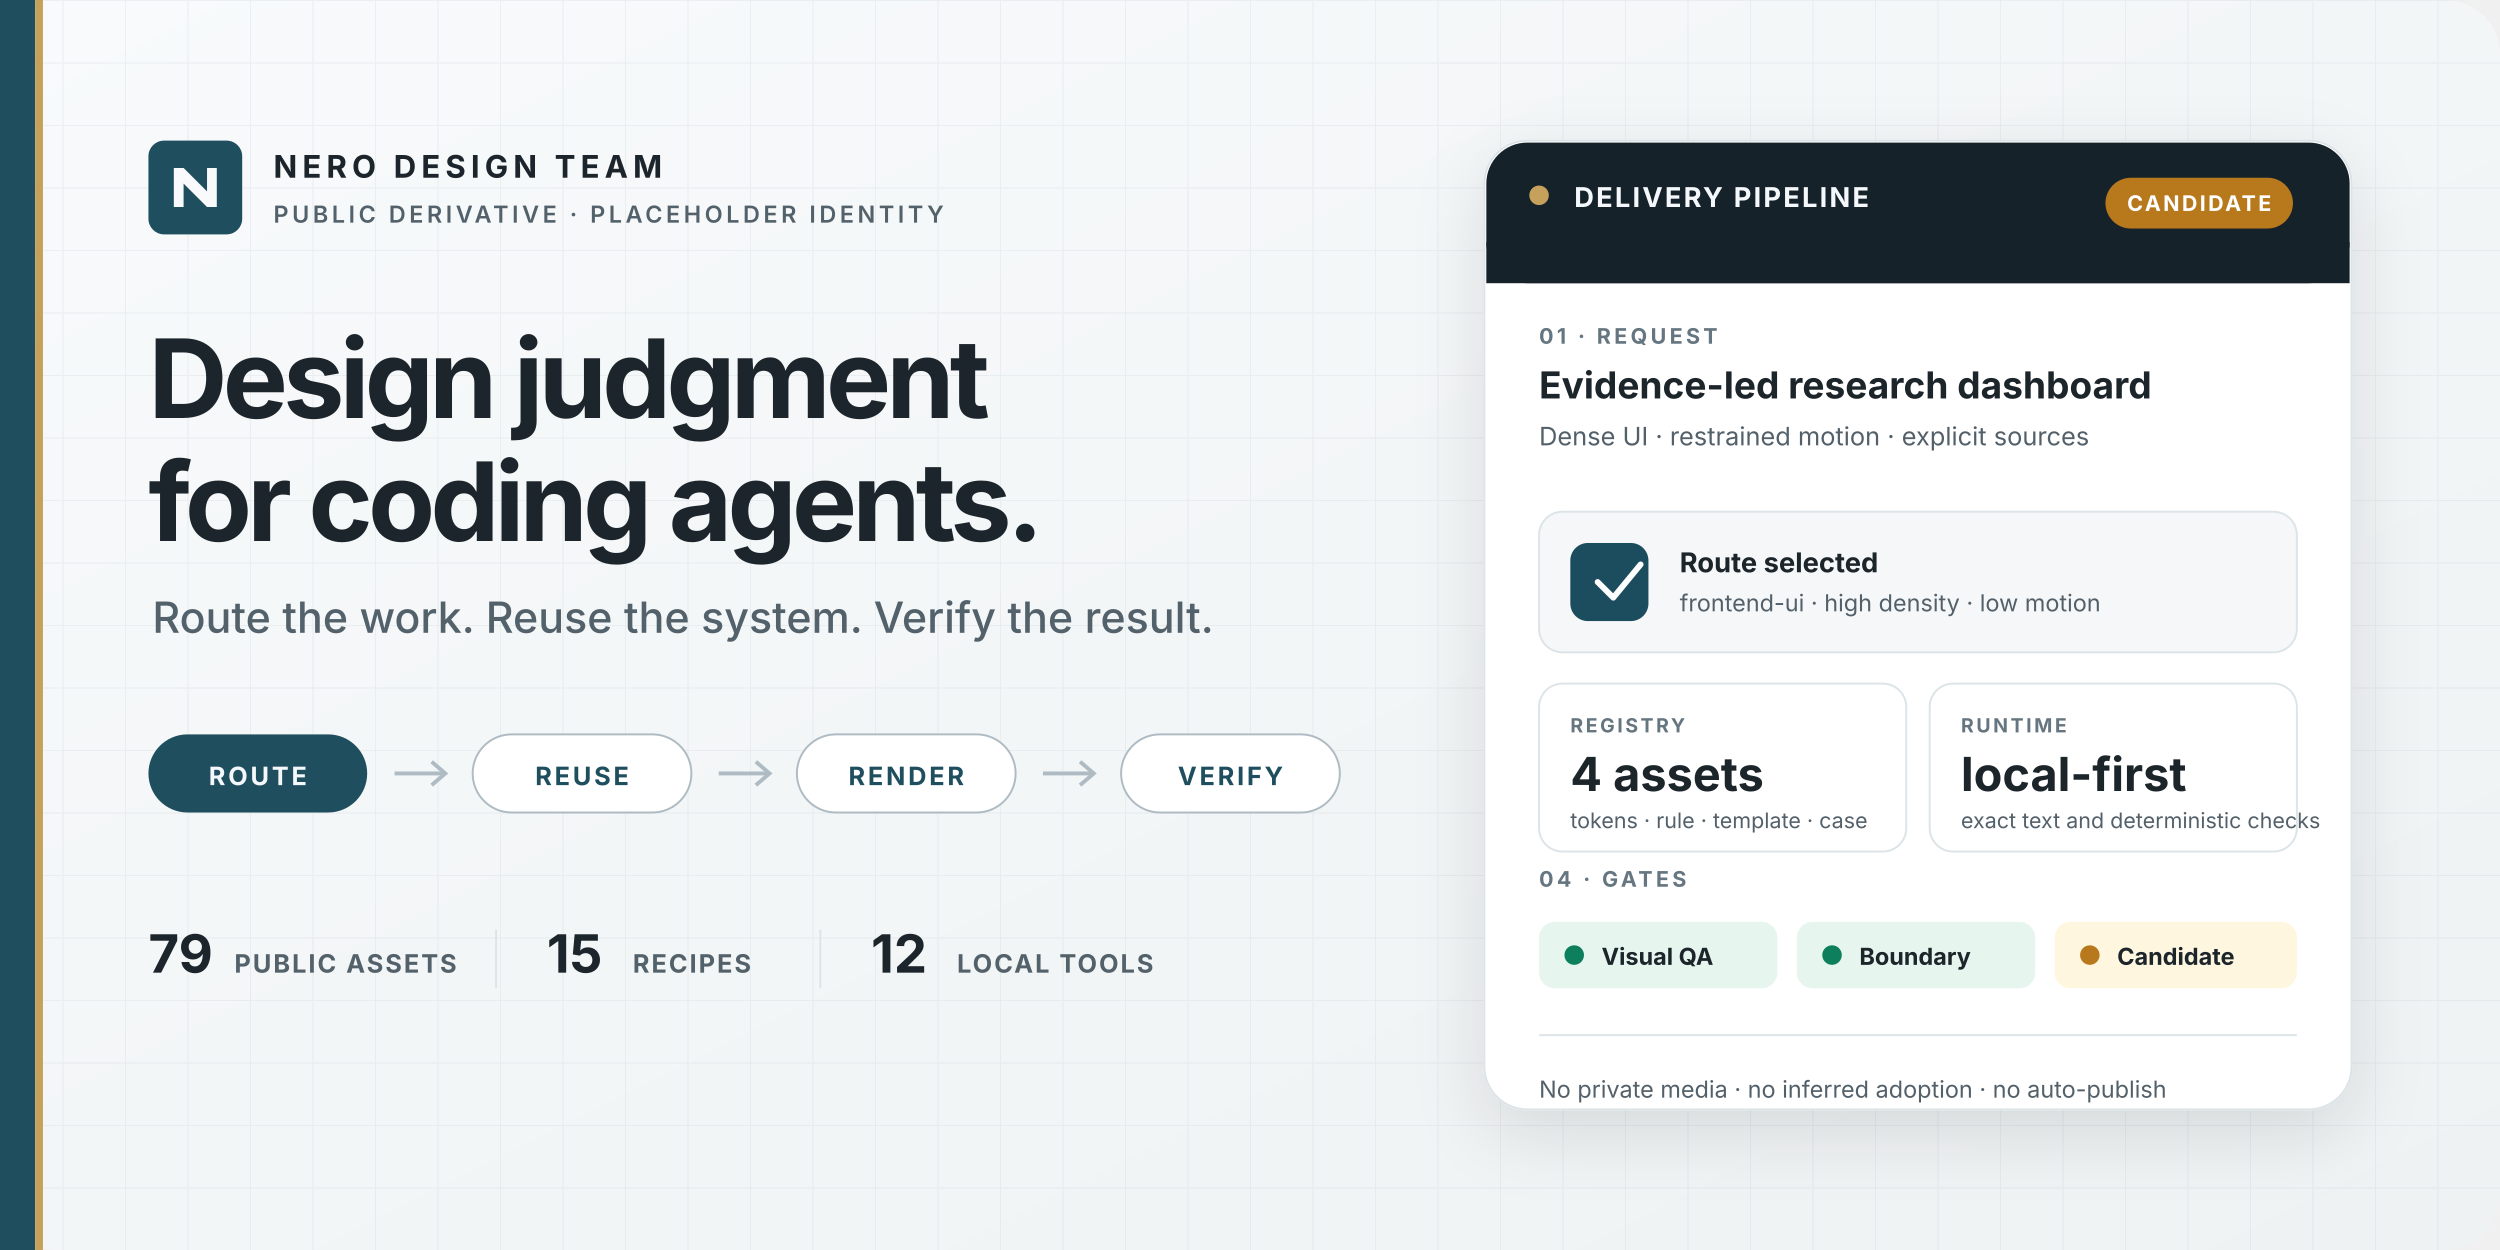
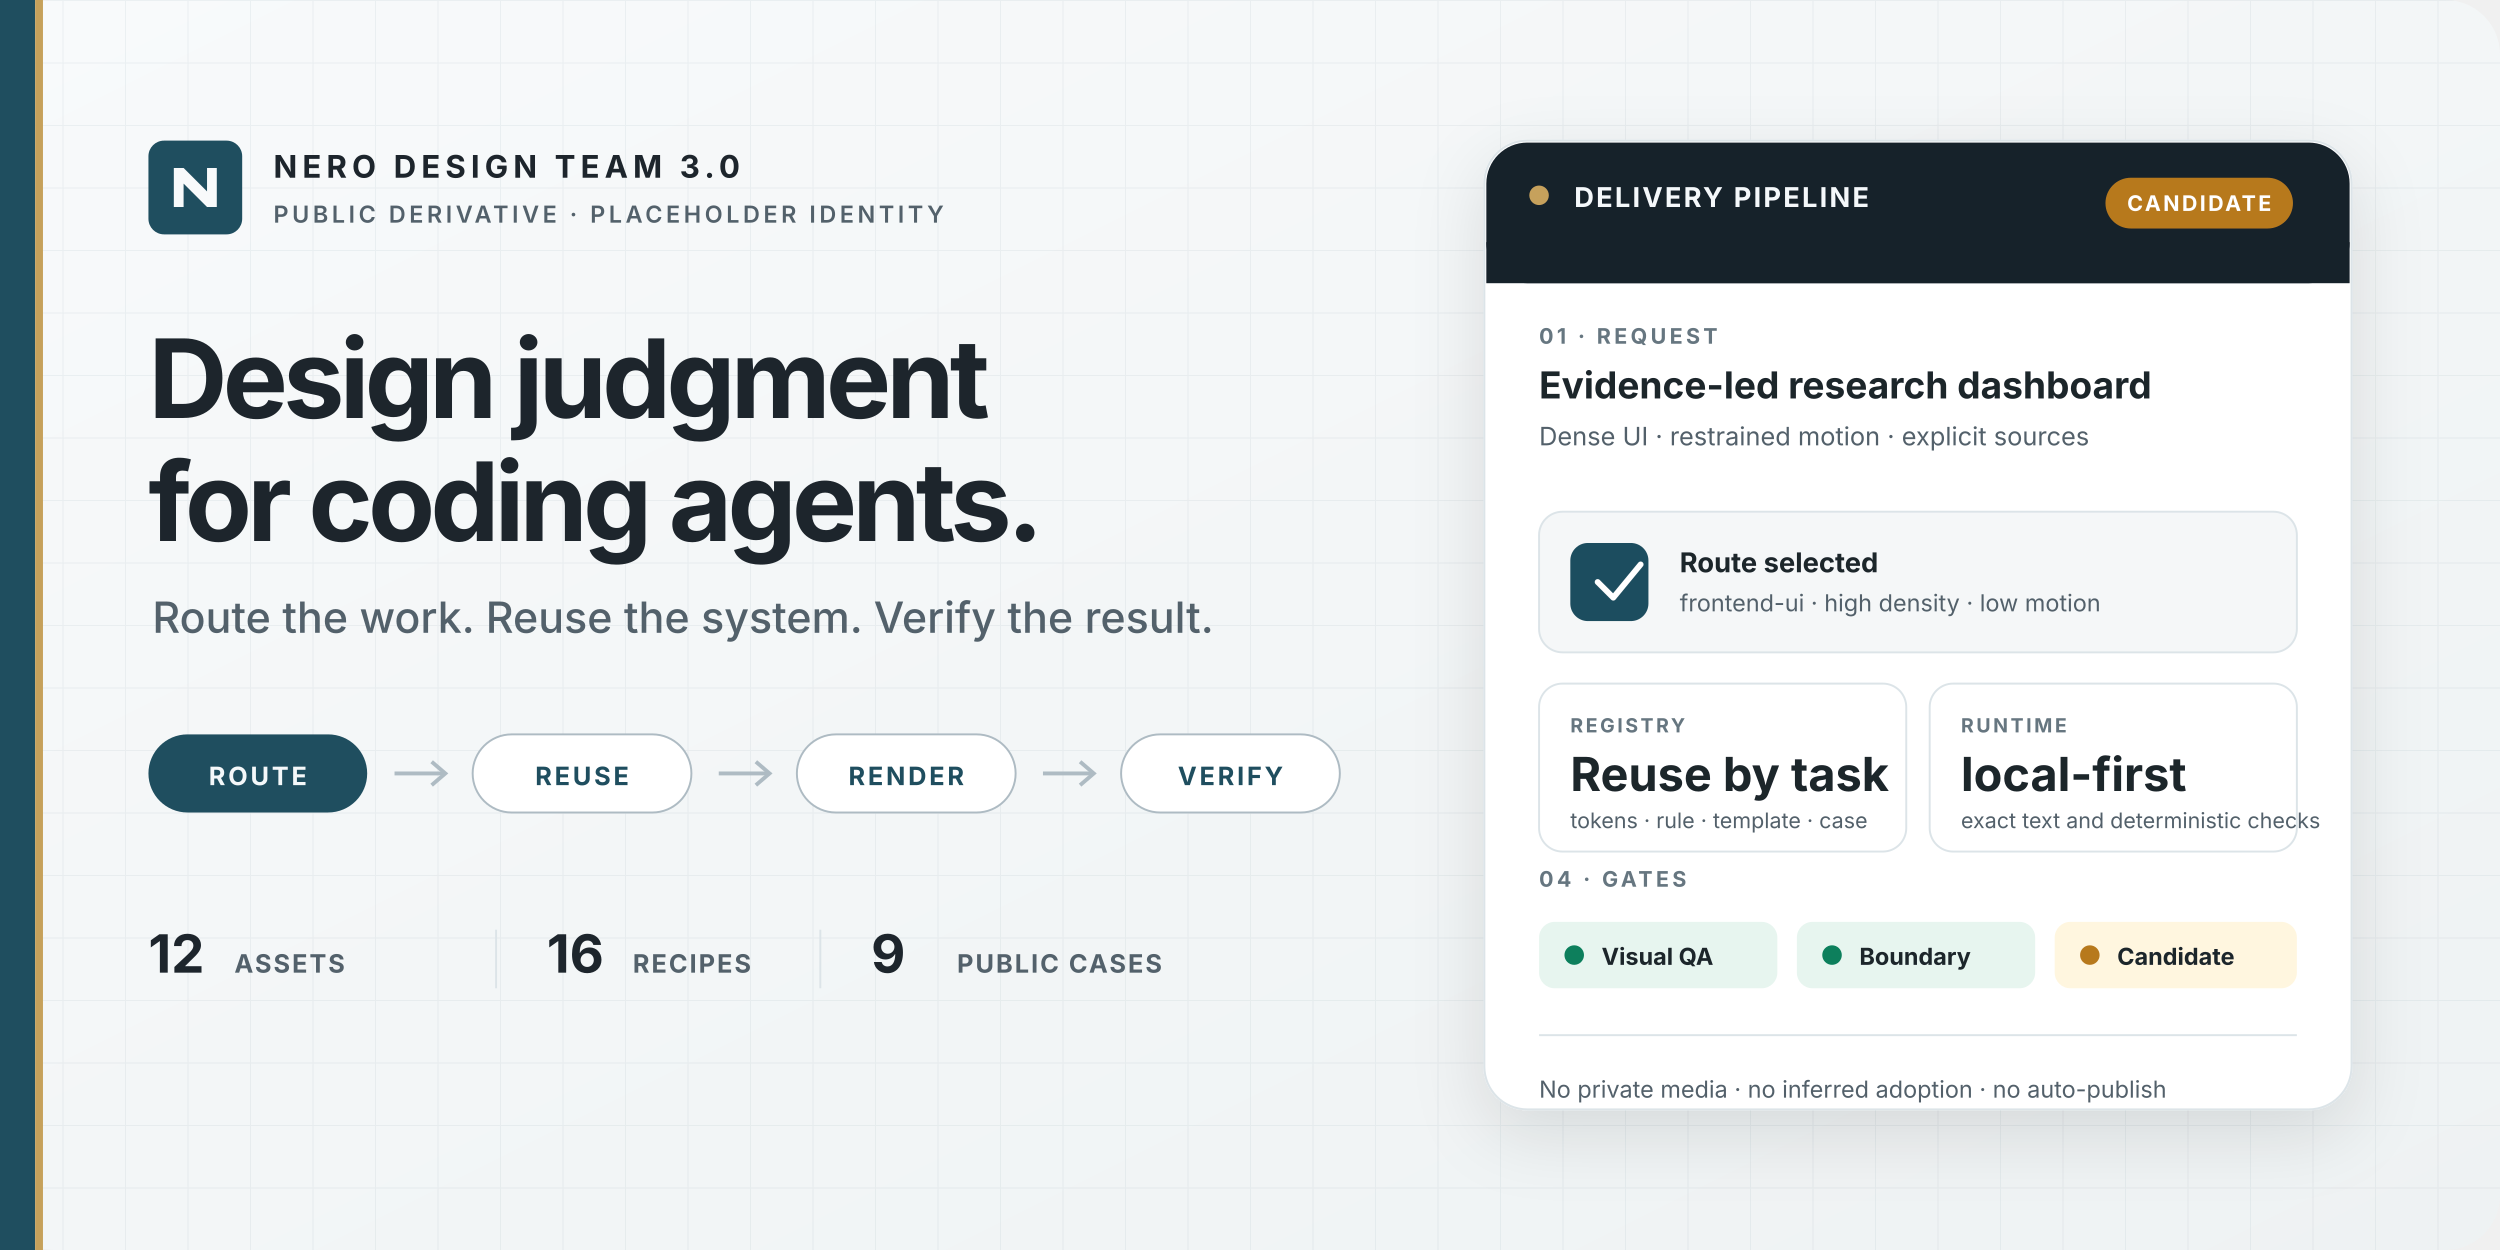
<svg xmlns="http://www.w3.org/2000/svg" width="1280" height="640" viewBox="0 0 1280 640" role="img" aria-labelledby="title desc">
  <defs>
    <linearGradient id="paper" x1="0" y1="0" x2="1" y2="1">
      <stop offset="0" stop-color="#f8fafb" />
      <stop offset="1" stop-color="#eef2f3" />
    </linearGradient>
    <pattern id="grid" width="32" height="32" patternUnits="userSpaceOnUse">
      <path d="M32 0H0V32" fill="none" stroke="#1f4e5f" stroke-opacity=".055" />
    </pattern>
    <filter id="shadow" x="-20%" y="-20%" width="140%" height="140%">
      <feDropShadow dx="0" dy="12" stdDeviation="18" flood-color="#16212b" flood-opacity=".11" />
    </filter>
  </defs>
  <rect width="1280" height="640" rx="28" fill="url(#paper)" />
  <rect width="1280" height="640" rx="28" fill="url(#grid)" />
  <path d="M0 0h18v640H0z" fill="#1f4e5f" />
  <path d="M18 0h4v640h-4z" fill="#c6a15b" />
  <g font-family="Inter, Aptos, -apple-system, BlinkMacSystemFont, 'Segoe UI', sans-serif">
    <g transform="translate(76 72)">
      <g transform="translate(0 0)">
        <rect width="48" height="48" rx="8" fill="#1f4e5f" />
        <path d="M13 34V14h5l12 12V14h5v20h-5L18 22v12z" fill="#f8fafb" />
      </g>
-       <text x="64" y="19" fill="#1d252c" font-size="16" font-weight="700" letter-spacing="2.6">NERO DESIGN TEAM</text>
+       <text x="64" y="19" fill="#1d252c" font-size="16" font-weight="700" letter-spacing="2.6">NERO DESIGN TEAM 3.0</text>
      <text x="64" y="42" fill="#53616b" font-size="12" font-weight="600" letter-spacing="1.8">PUBLIC DERIVATIVE · PLACEHOLDER IDENTITY</text>
      <text x="0" y="142" fill="#1d252c" font-size="56" font-weight="750" letter-spacing="-2.4">Design judgment</text>
      <text x="0" y="205" fill="#1d252c" font-size="56" font-weight="750" letter-spacing="-2.4">for coding agents.</text>
      <text x="2" y="252" fill="#53616b" font-size="22" font-weight="450">Route the work. Reuse the system. Verify the result.</text>
      <g transform="translate(0 304)">
        <rect width="112" height="40" rx="20" fill="#1f4e5f" />
        <text x="56" y="26" text-anchor="middle" fill="#f4f8fa" font-size="13" font-weight="700" letter-spacing="1.4">ROUTE</text>
        <path d="M126 20h25" stroke="#aebbc3" stroke-width="2" />
        <path d="m145 14 7 6-7 6" fill="none" stroke="#aebbc3" stroke-width="2" />
        <rect x="166" width="112" height="40" rx="20" fill="#ffffff" stroke="#aebbc3" />
        <text x="222" y="26" text-anchor="middle" fill="#1f4e5f" font-size="13" font-weight="700" letter-spacing="1.4">REUSE</text>
        <path d="M292 20h25" stroke="#aebbc3" stroke-width="2" />
        <path d="m311 14 7 6-7 6" fill="none" stroke="#aebbc3" stroke-width="2" />
        <rect x="332" width="112" height="40" rx="20" fill="#ffffff" stroke="#aebbc3" />
        <text x="388" y="26" text-anchor="middle" fill="#1f4e5f" font-size="13" font-weight="700" letter-spacing="1.4">RENDER</text>
        <path d="M458 20h25" stroke="#aebbc3" stroke-width="2" />
        <path d="m477 14 7 6-7 6" fill="none" stroke="#aebbc3" stroke-width="2" />
        <rect x="498" width="112" height="40" rx="20" fill="#ffffff" stroke="#aebbc3" />
        <text x="554" y="26" text-anchor="middle" fill="#1f4e5f" font-size="13" font-weight="700" letter-spacing="1.4">VERIFY</text>
      </g>
      <g transform="translate(0 426)">
-         <text x="0" y="0" fill="#1d252c" font-size="27" font-weight="750">79</text>
-         <text x="44" y="0" fill="#53616b" font-size="13" font-weight="650" letter-spacing="1">PUBLIC ASSETS</text>
+         <text x="0" y="0" fill="#1d252c" font-size="27" font-weight="750">12</text>
+         <text x="44" y="0" fill="#53616b" font-size="13" font-weight="650" letter-spacing="1">ASSETS</text>
        <path d="M178-22v30" stroke="#dce4e8" />
-         <text x="204" y="0" fill="#1d252c" font-size="27" font-weight="750">15</text>
+         <text x="204" y="0" fill="#1d252c" font-size="27" font-weight="750">16</text>
        <text x="248" y="0" fill="#53616b" font-size="13" font-weight="650" letter-spacing="1">RECIPES</text>
        <path d="M344-22v30" stroke="#dce4e8" />
-         <text x="370" y="0" fill="#1d252c" font-size="27" font-weight="750">12</text>
-         <text x="414" y="0" fill="#53616b" font-size="13" font-weight="650" letter-spacing="1">LOCAL TOOLS</text>
+         <text x="370" y="0" fill="#1d252c" font-size="27" font-weight="750">9</text>
+         <text x="414" y="0" fill="#53616b" font-size="13" font-weight="650" letter-spacing="1">PUBLIC CASES</text>
      </g>
    </g>
    <g transform="translate(760 72)" filter="url(#shadow)">
      <rect width="444" height="496" rx="22" fill="#ffffff" stroke="#dce4e8" />
      <rect x="1" y="1" width="442" height="72" rx="21" fill="#16212b" />
      <path d="M1 52h442v21H1z" fill="#16212b" />
      <circle cx="28" cy="28" r="5" fill="#c6a15b" />
      <text x="46" y="34" fill="#f4f8fa" font-size="14" font-weight="700" letter-spacing="1.1">DELIVERY PIPELINE</text>
      <rect x="318" y="19" width="96" height="26" rx="13" fill="#b7791f" />
      <text x="366" y="36" text-anchor="middle" fill="#ffffff" font-size="11" font-weight="750" letter-spacing="1.2">CANDIDATE</text>
      <g transform="translate(28 104)">
        <text x="0" y="0" fill="#667680" font-size="11" font-weight="700" letter-spacing="1.7">01 · REQUEST</text>
        <text x="0" y="28" fill="#1d252c" font-size="19" font-weight="700">Evidence-led research dashboard</text>
        <text x="0" y="52" fill="#53616b" font-size="13">Dense UI · restrained motion · explicit sources</text>
        <g transform="translate(0 86)">
          <rect width="388" height="72" rx="12" fill="#f5f7f8" stroke="#dce4e8" />
          <rect x="16" y="16" width="40" height="40" rx="9" fill="#1f4e5f" />
          <path d="m30 36 8 8 14-17" fill="none" stroke="#ffffff" stroke-width="3" stroke-linecap="round" stroke-linejoin="round" />
          <text x="72" y="31" fill="#1d252c" font-size="14" font-weight="700">Route selected</text>
          <text x="72" y="51" fill="#53616b" font-size="12">frontend-ui · high density · low motion</text>
        </g>
        <g transform="translate(0 174)">
          <rect width="188" height="86" rx="12" fill="#ffffff" stroke="#dce4e8" />
          <text x="16" y="25" fill="#667680" font-size="10" font-weight="700" letter-spacing="1.3">REGISTRY</text>
-           <text x="16" y="55" fill="#1d252c" font-size="24" font-weight="750">4 assets</text>
+           <text x="16" y="55" fill="#1d252c" font-size="24" font-weight="750">Reuse by task</text>
          <text x="16" y="74" fill="#53616b" font-size="11">tokens · rule · template · case</text>
          <rect x="200" width="188" height="86" rx="12" fill="#ffffff" stroke="#dce4e8" />
          <text x="216" y="25" fill="#667680" font-size="10" font-weight="700" letter-spacing="1.3">RUNTIME</text>
          <text x="216" y="55" fill="#1d252c" font-size="24" font-weight="750">local-first</text>
          <text x="216" y="74" fill="#53616b" font-size="11">exact text and deterministic checks</text>
        </g>
        <g transform="translate(0 278)">
          <text x="0" y="0" fill="#667680" font-size="11" font-weight="700" letter-spacing="1.7">04 · GATES</text>
          <g transform="translate(0 18)">
            <rect width="122" height="34" rx="8" fill="#e7f5ef" />
            <circle cx="18" cy="17" r="5" fill="#087f5b" />
            <text x="32" y="22" fill="#1d252c" font-size="12" font-weight="650">Visual QA</text>
            <rect x="132" width="122" height="34" rx="8" fill="#e7f5ef" />
            <circle cx="150" cy="17" r="5" fill="#087f5b" />
            <text x="164" y="22" fill="#1d252c" font-size="12" font-weight="650">Boundary</text>
            <rect x="264" width="124" height="34" rx="8" fill="#fff6df" />
            <circle cx="282" cy="17" r="5" fill="#b7791f" />
            <text x="296" y="22" fill="#1d252c" font-size="12" font-weight="650">Candidate</text>
          </g>
        </g>
        <path d="M0 354h388" stroke="#dce4e8" />
        <text x="0" y="386" fill="#53616b" font-size="12">No private media · no inferred adoption · no auto-publish</text>
      </g>
    </g>
  </g>
</svg>
